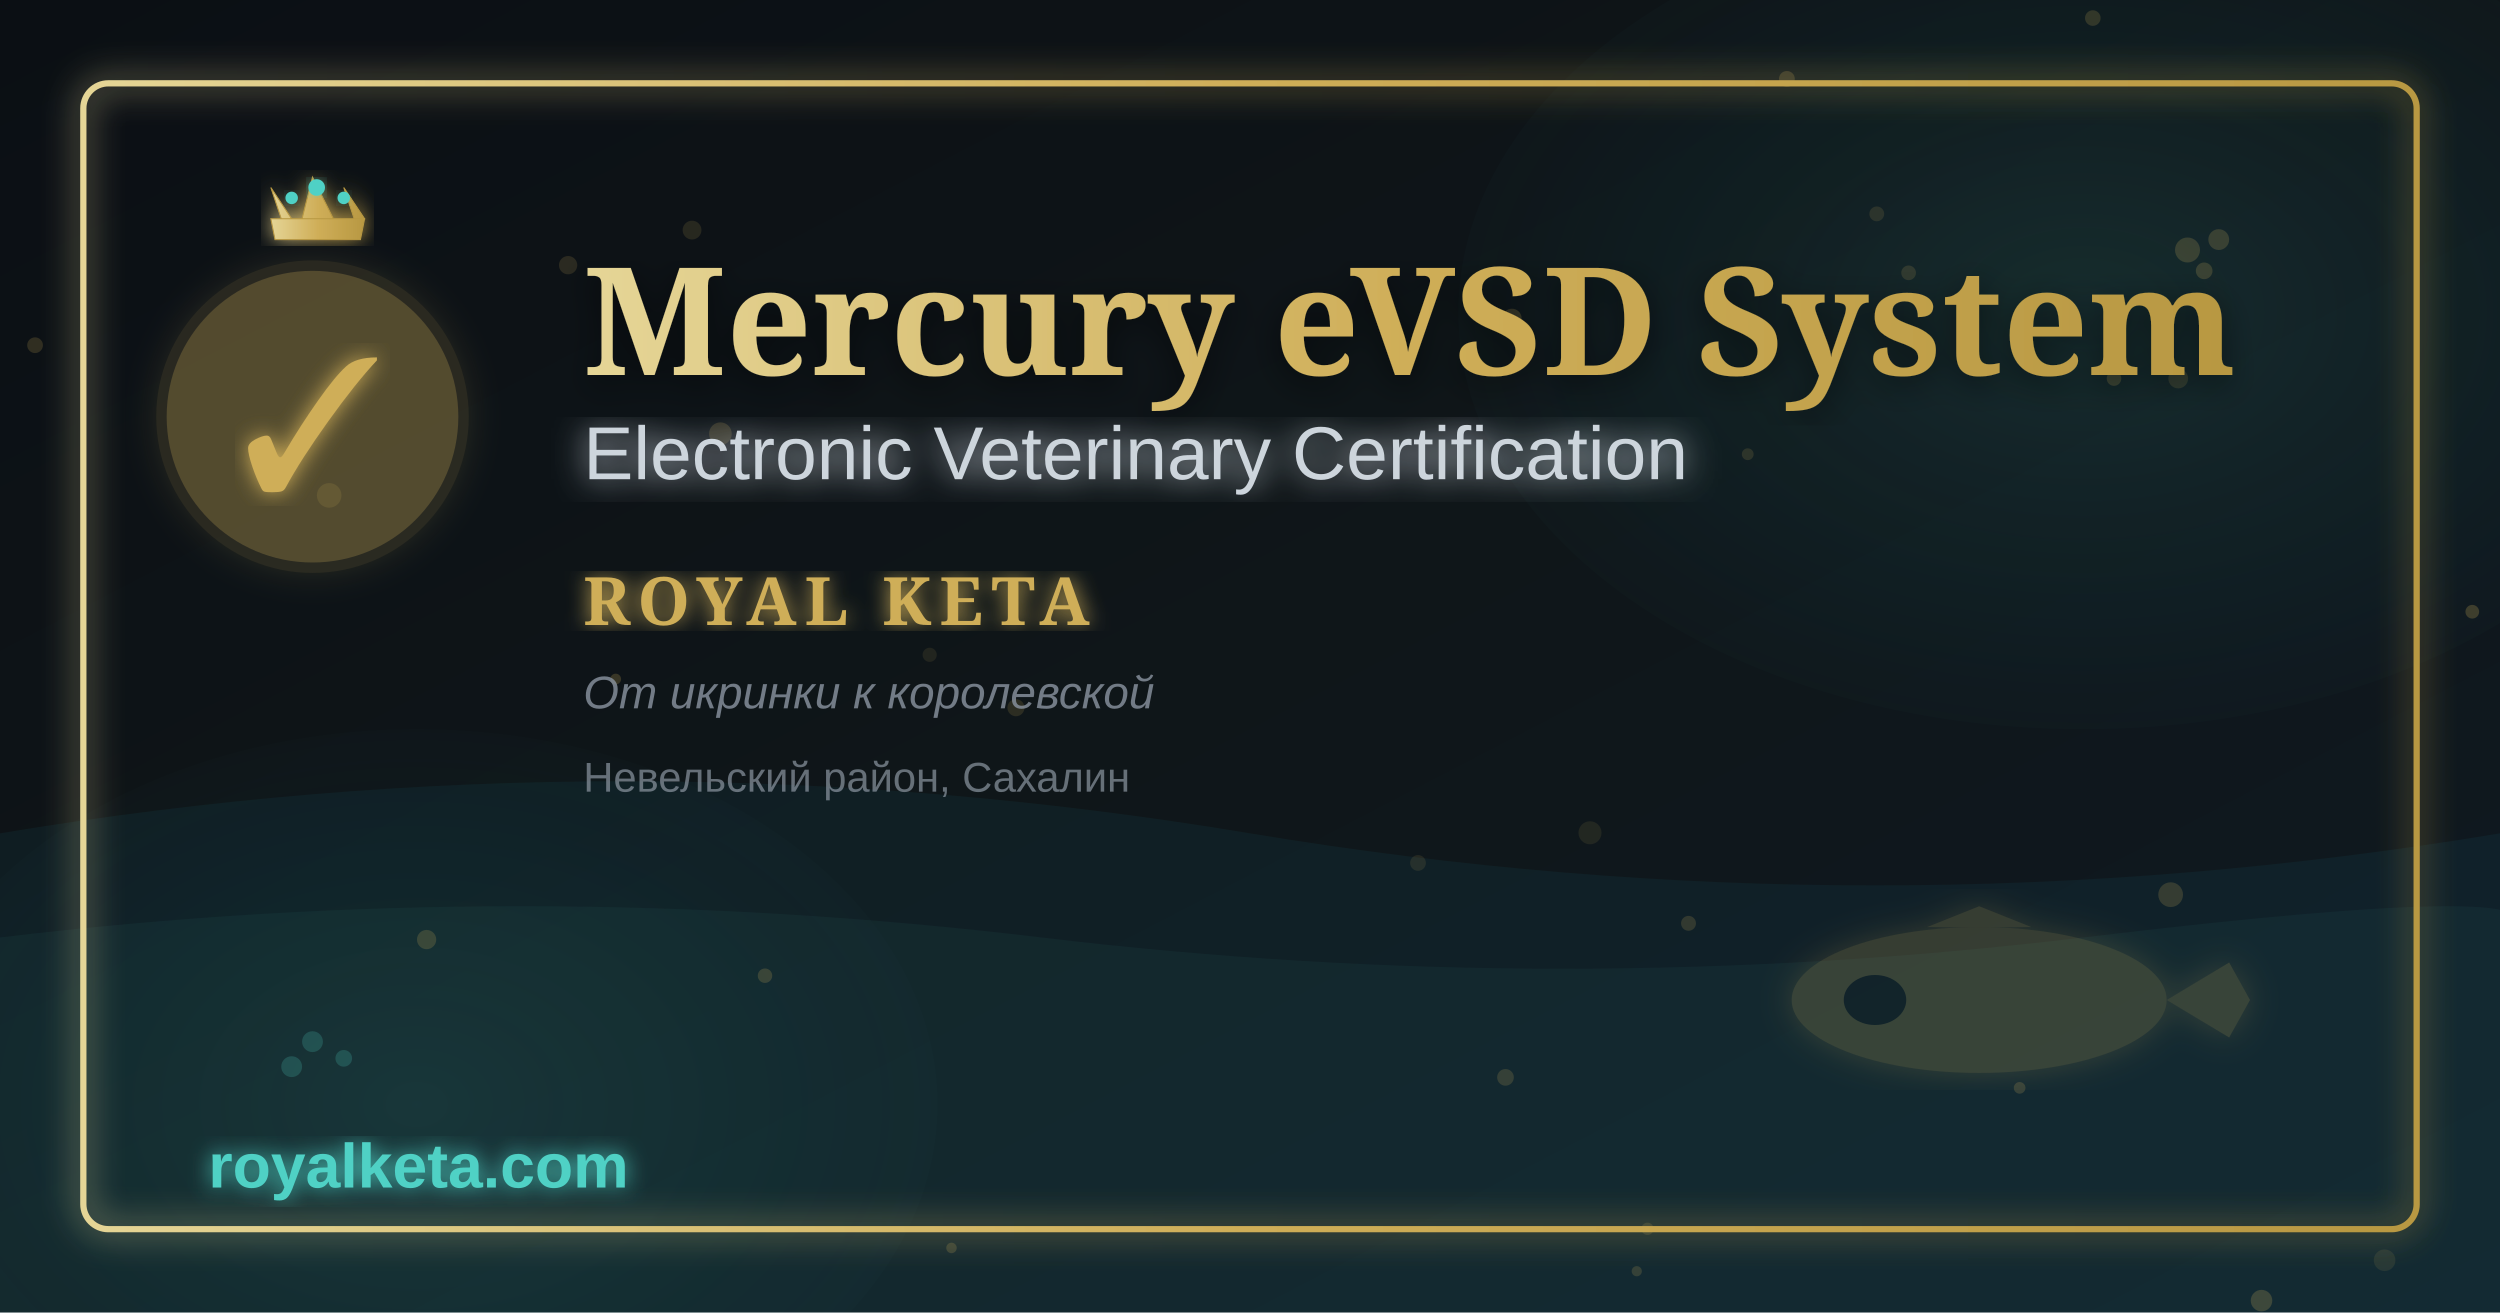
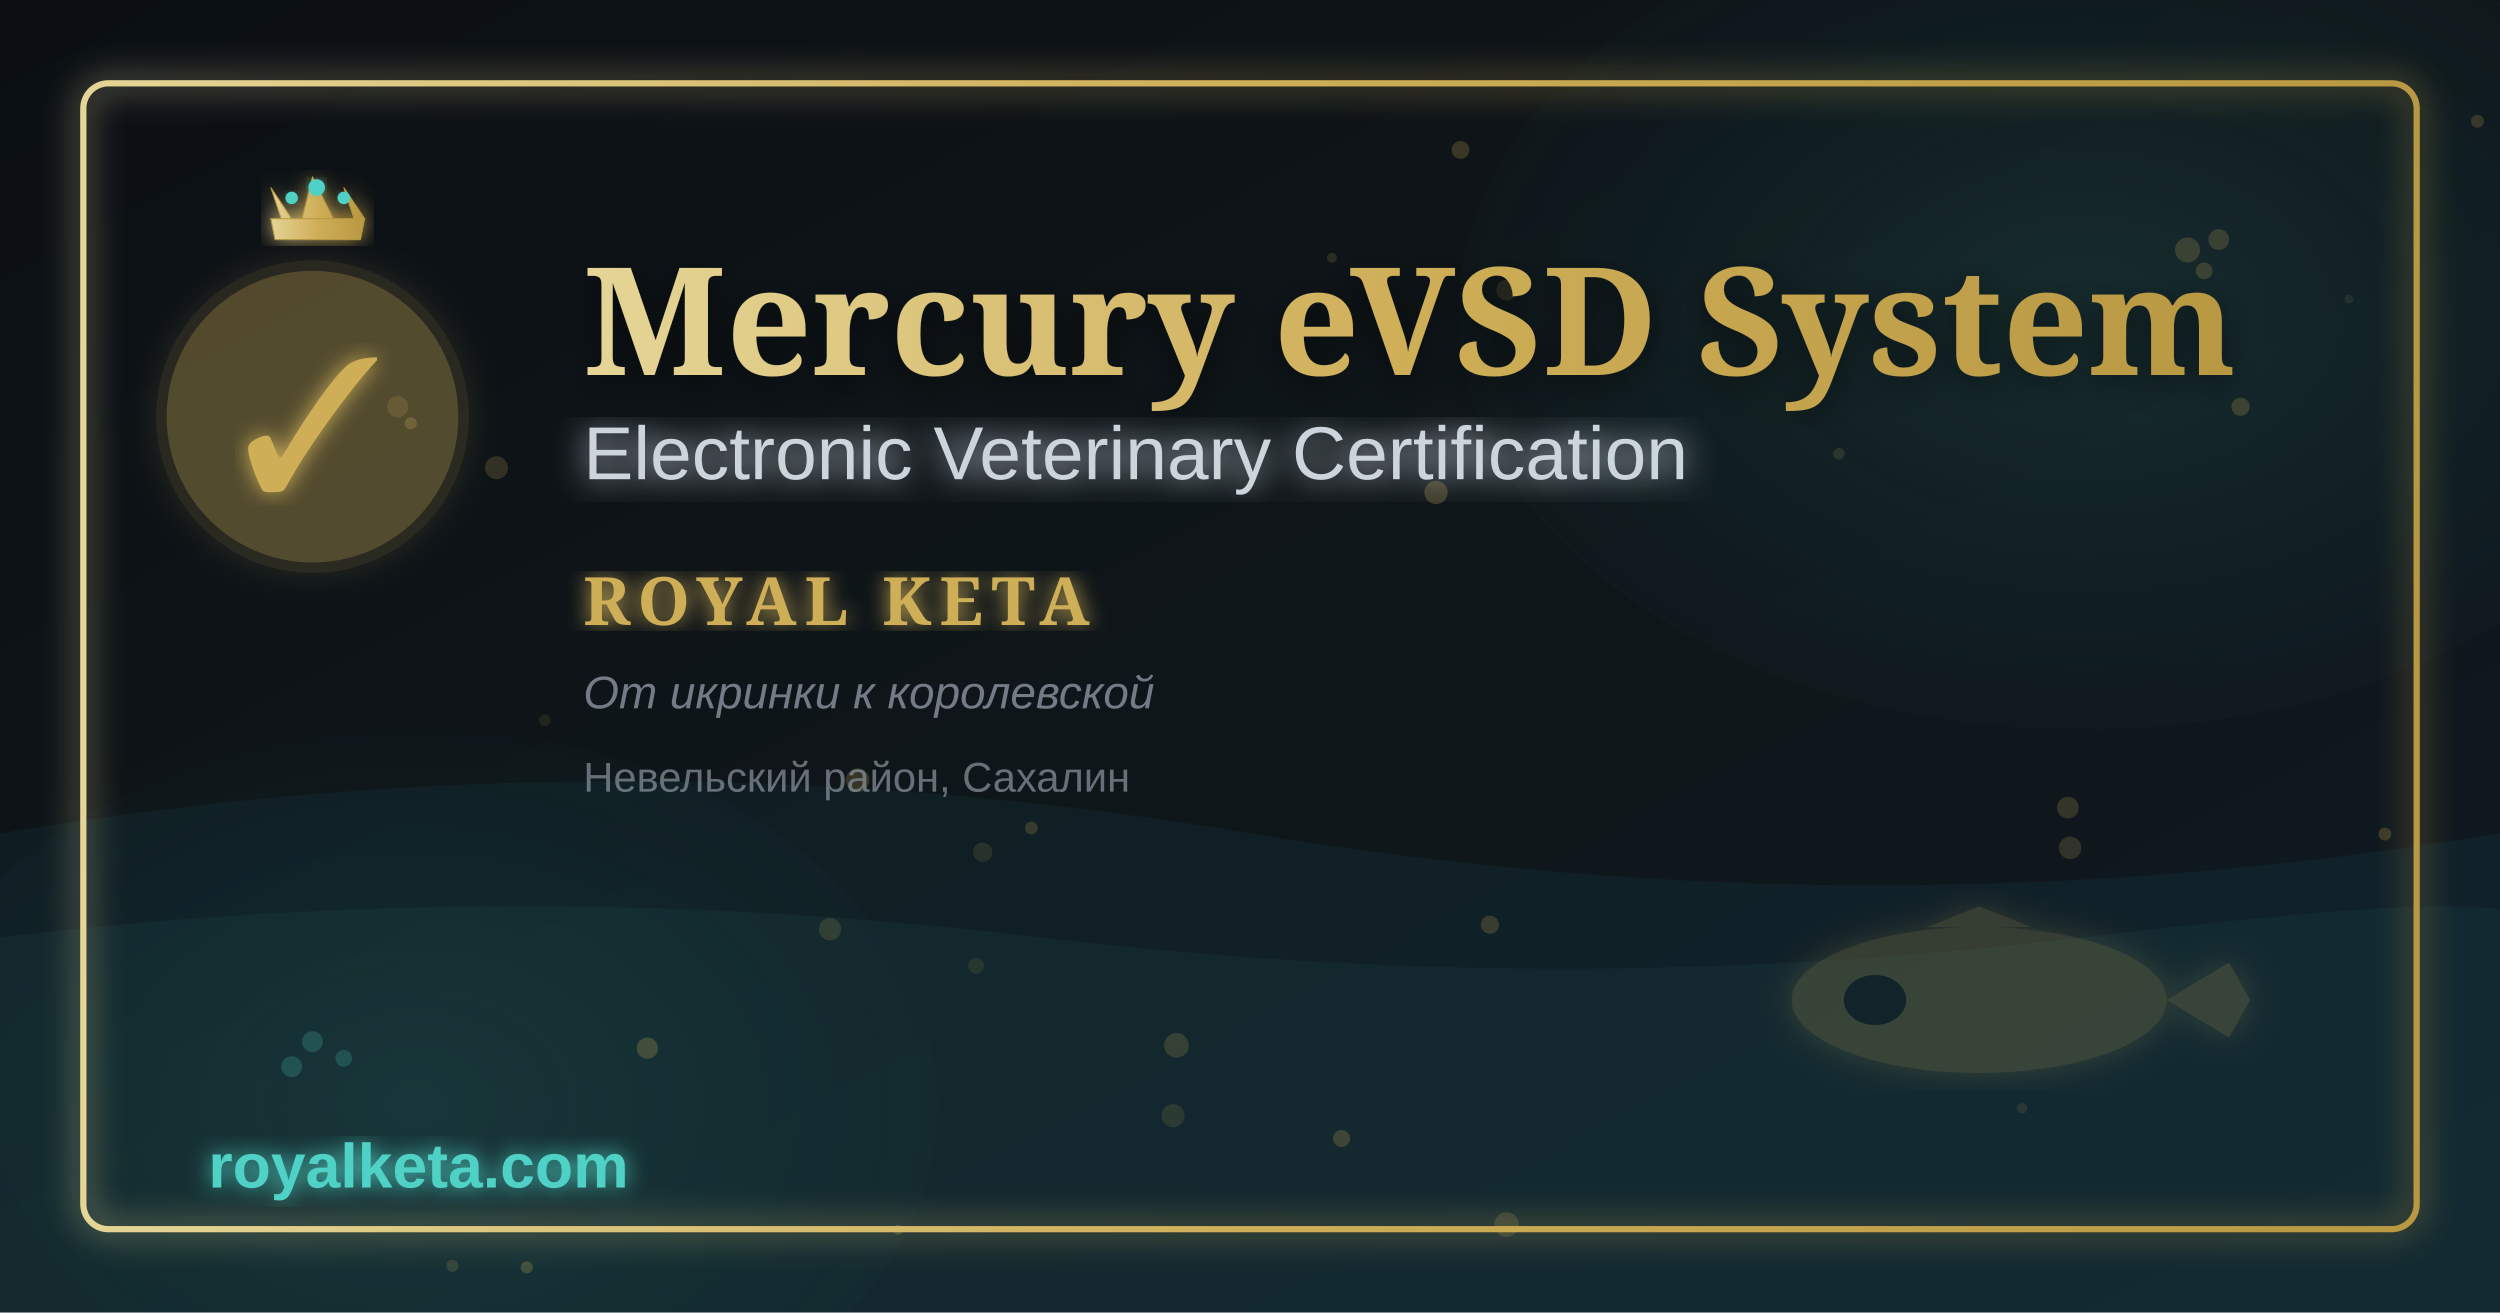
<svg xmlns="http://www.w3.org/2000/svg" width="1200" height="630">
  <defs>
    <linearGradient id="bgGradient" x1="0%" y1="0%" x2="100%" y2="100%">
      <stop offset="0%" style="stop-color:#0B0F14;stop-opacity:1" />
      <stop offset="50%" style="stop-color:#0F1619;stop-opacity:1" />
      <stop offset="100%" style="stop-color:#0F1922;stop-opacity:1" />
    </linearGradient>
    <linearGradient id="goldGradient" x1="0%" y1="0%" x2="100%" y2="0%">
      <stop offset="0%" style="stop-color:#E5D596;stop-opacity:1" />
      <stop offset="50%" style="stop-color:#CFAE58;stop-opacity:1" />
      <stop offset="100%" style="stop-color:#B89842;stop-opacity:1" />
    </linearGradient>
    <radialGradient id="oceanGradient" cx="50%" cy="50%" r="50%">
      <stop offset="0%" style="stop-color:#4FD1C5;stop-opacity:0.3" />
      <stop offset="100%" style="stop-color:#1E90A0;stop-opacity:0.05" />
    </radialGradient>
    <filter id="glow">
      <feGaussianBlur stdDeviation="5" result="coloredBlur" />
      <feMerge>
        <feMergeNode in="coloredBlur" />
        <feMergeNode in="SourceGraphic" />
      </feMerge>
    </filter>
    <filter id="softGlow">
      <feGaussianBlur stdDeviation="8" result="coloredBlur" />
      <feMerge>
        <feMergeNode in="coloredBlur" />
        <feMergeNode in="SourceGraphic" />
      </feMerge>
    </filter>
    <filter id="shadow">
      <feDropShadow dx="0" dy="4" stdDeviation="8" flood-color="#000000" flood-opacity="0.5" />
    </filter>
  </defs>
  <rect width="1200" height="630" fill="url(#bgGradient)" />
  <ellipse cx="1000" cy="150" rx="300" ry="200" fill="url(#oceanGradient)" opacity="0.4" />
  <ellipse cx="200" cy="530" rx="250" ry="180" fill="url(#oceanGradient)" opacity="0.3" />
  <path d="M 0 400 Q 300 350 600 400 T 1200 400 L 1200 630 L 0 630 Z" fill="#1E90A0" opacity="0.08" />
  <path d="M 0 450 Q 250 420 500 450 T 1000 450 T 1200 450 L 1200 630 L 0 630 Z" fill="#4FD1C5" opacity="0.05" />
-   <circle cx="763.198" cy="399.737" r="5.531" fill="#CFAE58" opacity="0.103" />
-   <circle cx="332.183" cy="110.447" r="4.515" fill="#CFAE58" opacity="0.139" />
-   <circle cx="1004.551" cy="8.672" r="3.739" fill="#CFAE58" opacity="0.185" />
-   <circle cx="857.708" cy="37.877" r="3.797" fill="#CFAE58" opacity="0.205" />
-   <circle cx="204.767" cy="450.992" r="4.623" fill="#CFAE58" opacity="0.199" />
-   <circle cx="272.689" cy="127.28" r="4.39" fill="#CFAE58" opacity="0.157" />
-   <circle cx="16.829" cy="165.702" r="3.773" fill="#CFAE58" opacity="0.184" />
-   <circle cx="295.535" cy="325.947" r="2.583" fill="#CFAE58" opacity="0.222" />
-   <circle cx="158.003" cy="237.785" r="5.89" fill="#CFAE58" opacity="0.14" />
-   <circle cx="916.13" cy="130.962" r="3.516" fill="#CFAE58" opacity="0.159" />
-   <circle cx="1085.524" cy="624.296" r="5.17" fill="#CFAE58" opacity="0.223" />
-   <circle cx="1045.547" cy="181.693" r="4.731" fill="#CFAE58" opacity="0.149" />
-   <circle cx="969.42" cy="522.171" r="2.793" fill="#CFAE58" opacity="0.193" />
-   <circle cx="487.653" cy="339.702" r="4.101" fill="#CFAE58" opacity="0.15" />
-   <circle cx="1041.909" cy="429.446" r="5.941" fill="#CFAE58" opacity="0.194" />
-   <circle cx="838.913" cy="218.025" r="2.83" fill="#CFAE58" opacity="0.15" />
-   <circle cx="1014.722" cy="181.718" r="3.495" fill="#CFAE58" opacity="0.21" />
-   <circle cx="725.726" cy="152.856" r="4.674" fill="#CFAE58" opacity="0.212" />
-   <circle cx="1144.61" cy="604.912" r="5.195" fill="#CFAE58" opacity="0.106" />
-   <circle cx="722.637" cy="517.135" r="4.003" fill="#CFAE58" opacity="0.183" />
-   <circle cx="785.649" cy="610.177" r="2.452" fill="#CFAE58" opacity="0.179" />
-   <circle cx="1186.697" cy="293.633" r="3.287" fill="#CFAE58" opacity="0.239" />
-   <circle cx="810.488" cy="443.2" r="3.581" fill="#CFAE58" opacity="0.179" />
-   <circle cx="367.197" cy="468.34" r="3.466" fill="#CFAE58" opacity="0.206" />
-   <circle cx="456.717" cy="599.011" r="2.515" fill="#CFAE58" opacity="0.197" />
-   <circle cx="446.241" cy="314.312" r="3.397" fill="#CFAE58" opacity="0.105" />
-   <circle cx="680.643" cy="414.217" r="3.773" fill="#CFAE58" opacity="0.118" />
-   <circle cx="900.853" cy="102.656" r="3.556" fill="#CFAE58" opacity="0.136" />
-   <circle cx="345.793" cy="208.194" r="5.442" fill="#CFAE58" opacity="0.182" />
-   <circle cx="790.797" cy="589.835" r="2.944" fill="#CFAE58" opacity="0.154" />
+   <circle cx="563.058" cy="535.514" r="5.548" fill="#CFAE58" opacity="0.135" />
+   <circle cx="471.683" cy="409.054" r="4.648" fill="#CFAE58" opacity="0.125" />
+   <circle cx="1144.753" cy="400.376" r="3.065" fill="#CFAE58" opacity="0.232" />
+   <circle cx="564.68" cy="501.749" r="5.952" fill="#CFAE58" opacity="0.187" />
+   <circle cx="495.061" cy="397.441" r="3.046" fill="#CFAE58" opacity="0.203" />
+   <circle cx="970.603" cy="532.024" r="2.493" fill="#CFAE58" opacity="0.118" />
+   <circle cx="1127.442" cy="143.574" r="2.082" fill="#CFAE58" opacity="0.102" />
+   <circle cx="411.621" cy="374.502" r="5.692" fill="#CFAE58" opacity="0.206" />
+   <circle cx="689.299" cy="236.379" r="5.586" fill="#CFAE58" opacity="0.248" />
+   <circle cx="639.318" cy="123.764" r="2.366" fill="#CFAE58" opacity="0.154" />
+   <circle cx="252.824" cy="608.321" r="2.92" fill="#CFAE58" opacity="0.239" />
+   <circle cx="701.034" cy="71.973" r="4.268" fill="#CFAE58" opacity="0.23" />
+   <circle cx="238.31" cy="224.518" r="5.531" fill="#CFAE58" opacity="0.194" />
+   <circle cx="723.123" cy="587.805" r="5.936" fill="#CFAE58" opacity="0.18" />
+   <circle cx="715.156" cy="443.881" r="4.349" fill="#CFAE58" opacity="0.21" />
+   <circle cx="398.412" cy="446.005" r="5.383" fill="#CFAE58" opacity="0.156" />
+   <circle cx="1189.165" cy="58.198" r="3.101" fill="#CFAE58" opacity="0.194" />
+   <circle cx="310.74" cy="503.137" r="5.103" fill="#CFAE58" opacity="0.245" />
+   <circle cx="882.723" cy="217.807" r="2.791" fill="#CFAE58" opacity="0.141" />
+   <circle cx="468.559" cy="463.611" r="3.828" fill="#CFAE58" opacity="0.107" />
+   <circle cx="217.15" cy="607.618" r="2.926" fill="#CFAE58" opacity="0.164" />
+   <circle cx="431.059" cy="590.318" r="2.385" fill="#CFAE58" opacity="0.205" />
+   <circle cx="992.582" cy="387.652" r="5.217" fill="#CFAE58" opacity="0.197" />
+   <circle cx="261.469" cy="345.73" r="2.767" fill="#CFAE58" opacity="0.109" />
+   <circle cx="723.233" cy="139.304" r="4.97" fill="#CFAE58" opacity="0.151" />
+   <circle cx="1075.469" cy="195.239" r="4.355" fill="#CFAE58" opacity="0.22" />
+   <circle cx="190.902" cy="195.244" r="5.136" fill="#CFAE58" opacity="0.157" />
+   <circle cx="643.945" cy="546.475" r="4.107" fill="#CFAE58" opacity="0.218" />
+   <circle cx="993.651" cy="406.979" r="5.401" fill="#CFAE58" opacity="0.176" />
+   <circle cx="197.197" cy="203.23" r="2.913" fill="#CFAE58" opacity="0.245" />
  <rect x="40" y="40" width="1120" height="550" fill="none" stroke="url(#goldGradient)" stroke-width="3" rx="12" filter="url(#softGlow)" />
  <circle cx="150" cy="200" r="75" fill="#CFAE58" opacity="0.15" filter="url(#softGlow)" />
  <circle cx="150" cy="200" r="70" fill="#CFAE58" opacity="0.25" />
  <text x="150" y="235" font-size="90" text-anchor="middle" fill="#CFAE58" filter="url(#glow)">✓</text>
  <g transform="translate(100, 70)">
    <path d="M 30 20 L 40 35 L 35 35 Z M 50 15 L 60 35 L 45 35 Z M 65 20 L 75 35 L 70 35 Z M 30 35 L 75 35 L 73 45 L 32 45 Z" fill="url(#goldGradient)" filter="url(#glow)" stroke="#B89842" stroke-width="0.5" />
    <circle cx="40" cy="25" r="3" fill="#4FD1C5" filter="url(#glow)" />
    <circle cx="52" cy="20" r="4" fill="#4FD1C5" filter="url(#glow)" />
    <circle cx="65" cy="25" r="3" fill="#4FD1C5" filter="url(#glow)" />
  </g>
  <text x="280" y="180" font-family="Georgia, serif" font-size="72" font-weight="bold" fill="url(#goldGradient)" filter="url(#shadow)">Mercury eVSD System</text>
  <text x="280" y="230" font-family="Arial, sans-serif" font-size="36" fill="#D6DEE6" opacity="0.95" filter="url(#softGlow)">Electronic Veterinary Certification</text>
  <text x="280" y="300" font-family="Georgia, serif" font-size="32" font-weight="bold" fill="#CFAE58" letter-spacing="4" filter="url(#glow)">ROYAL KETA</text>
  <text x="280" y="340" font-family="Arial, sans-serif" font-size="22" font-style="italic" fill="#8B95A1" opacity="0.8">От икринки к королевской</text>
  <text x="280" y="380" font-family="Arial, sans-serif" font-size="20" fill="#8B95A1" opacity="0.7">Невельский район, Сахалин</text>
  <text x="100" y="570" font-family="Arial, sans-serif" font-size="30" font-weight="bold" fill="#4FD1C5" filter="url(#glow)">royalketa.com</text>
  <g transform="translate(950, 480)" opacity="0.2" filter="url(#softGlow)">
    <ellipse cx="0" cy="0" rx="90" ry="35" fill="#CFAE58" />
    <path d="M 90 0 L 120 -18 L 130 0 L 120 18 Z" fill="#CFAE58" />
    <path d="M -25 -35 L 0 -45 L 25 -35 Z" fill="#CFAE58" />
    <ellipse cx="-50" cy="0" rx="15" ry="12" fill="#0B0F14" />
  </g>
  <g opacity="0.2">
    <circle cx="1050" cy="120" r="6" fill="#CFAE58" />
    <circle cx="1065" cy="115" r="5" fill="#CFAE58" />
    <circle cx="1058" cy="130" r="4" fill="#CFAE58" />
    <circle cx="150" cy="500" r="5" fill="#4FD1C5" />
    <circle cx="165" cy="508" r="4" fill="#4FD1C5" />
    <circle cx="140" cy="512" r="5" fill="#4FD1C5" />
  </g>
</svg>
